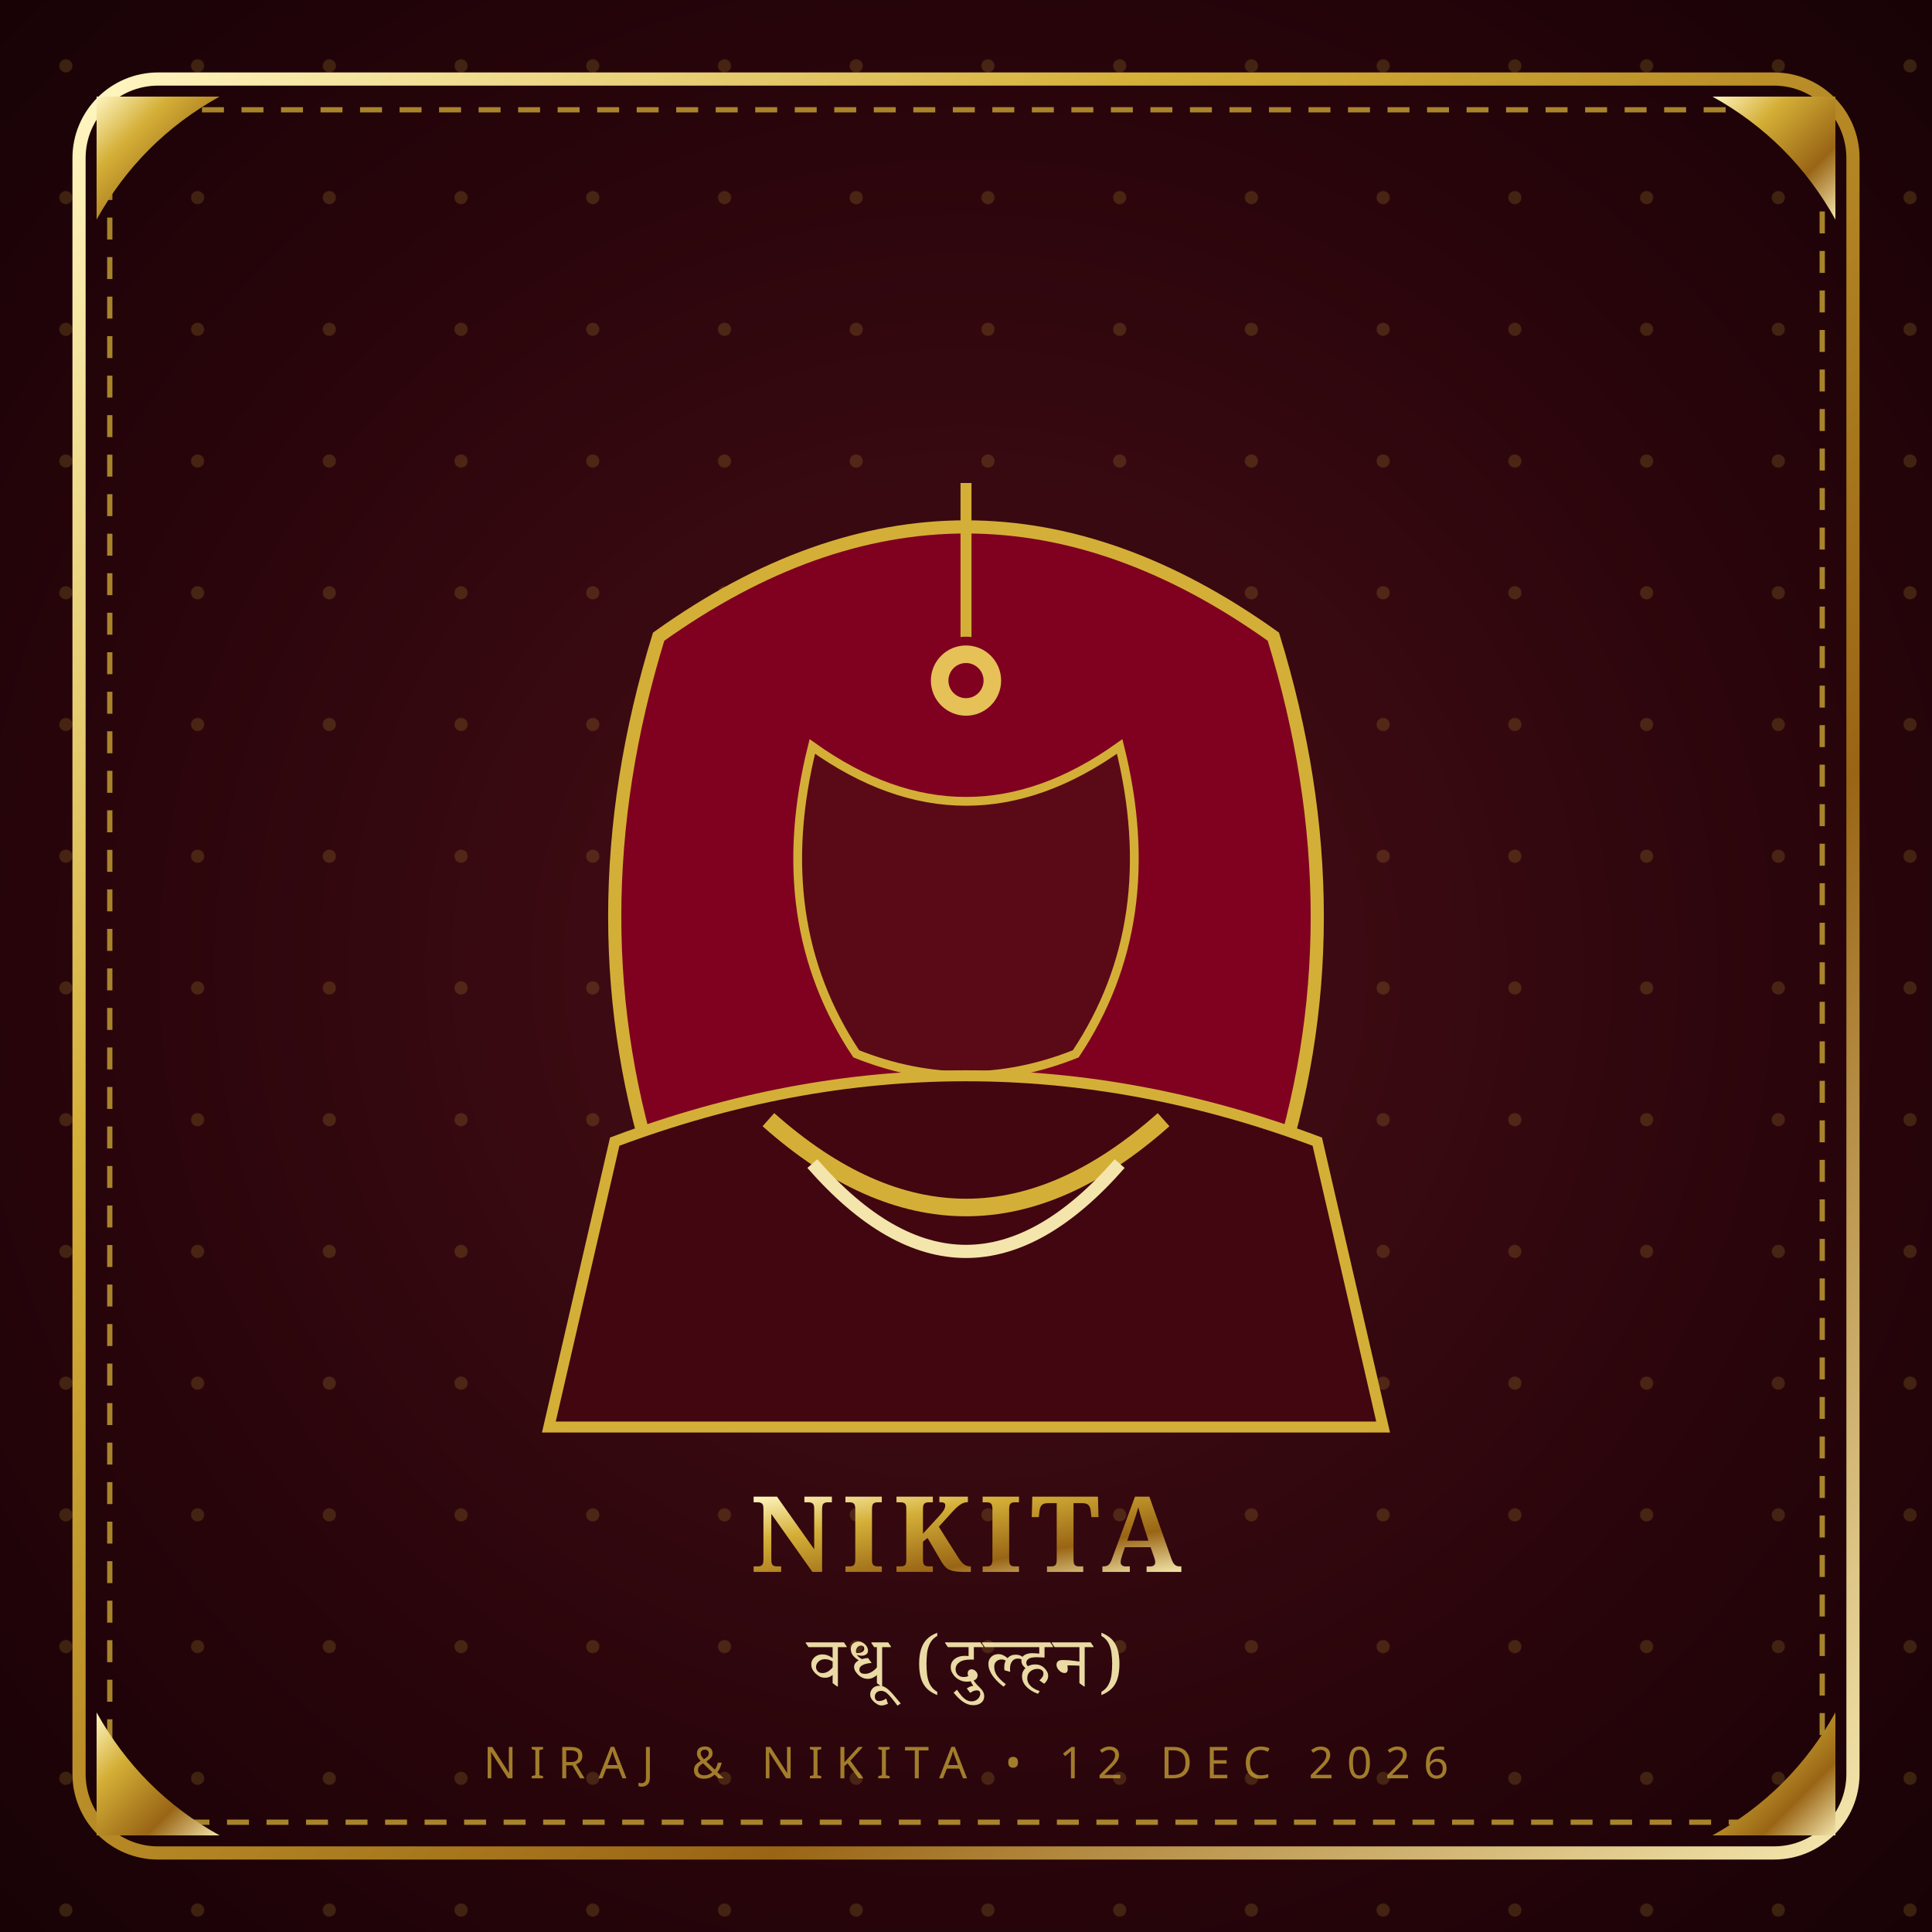
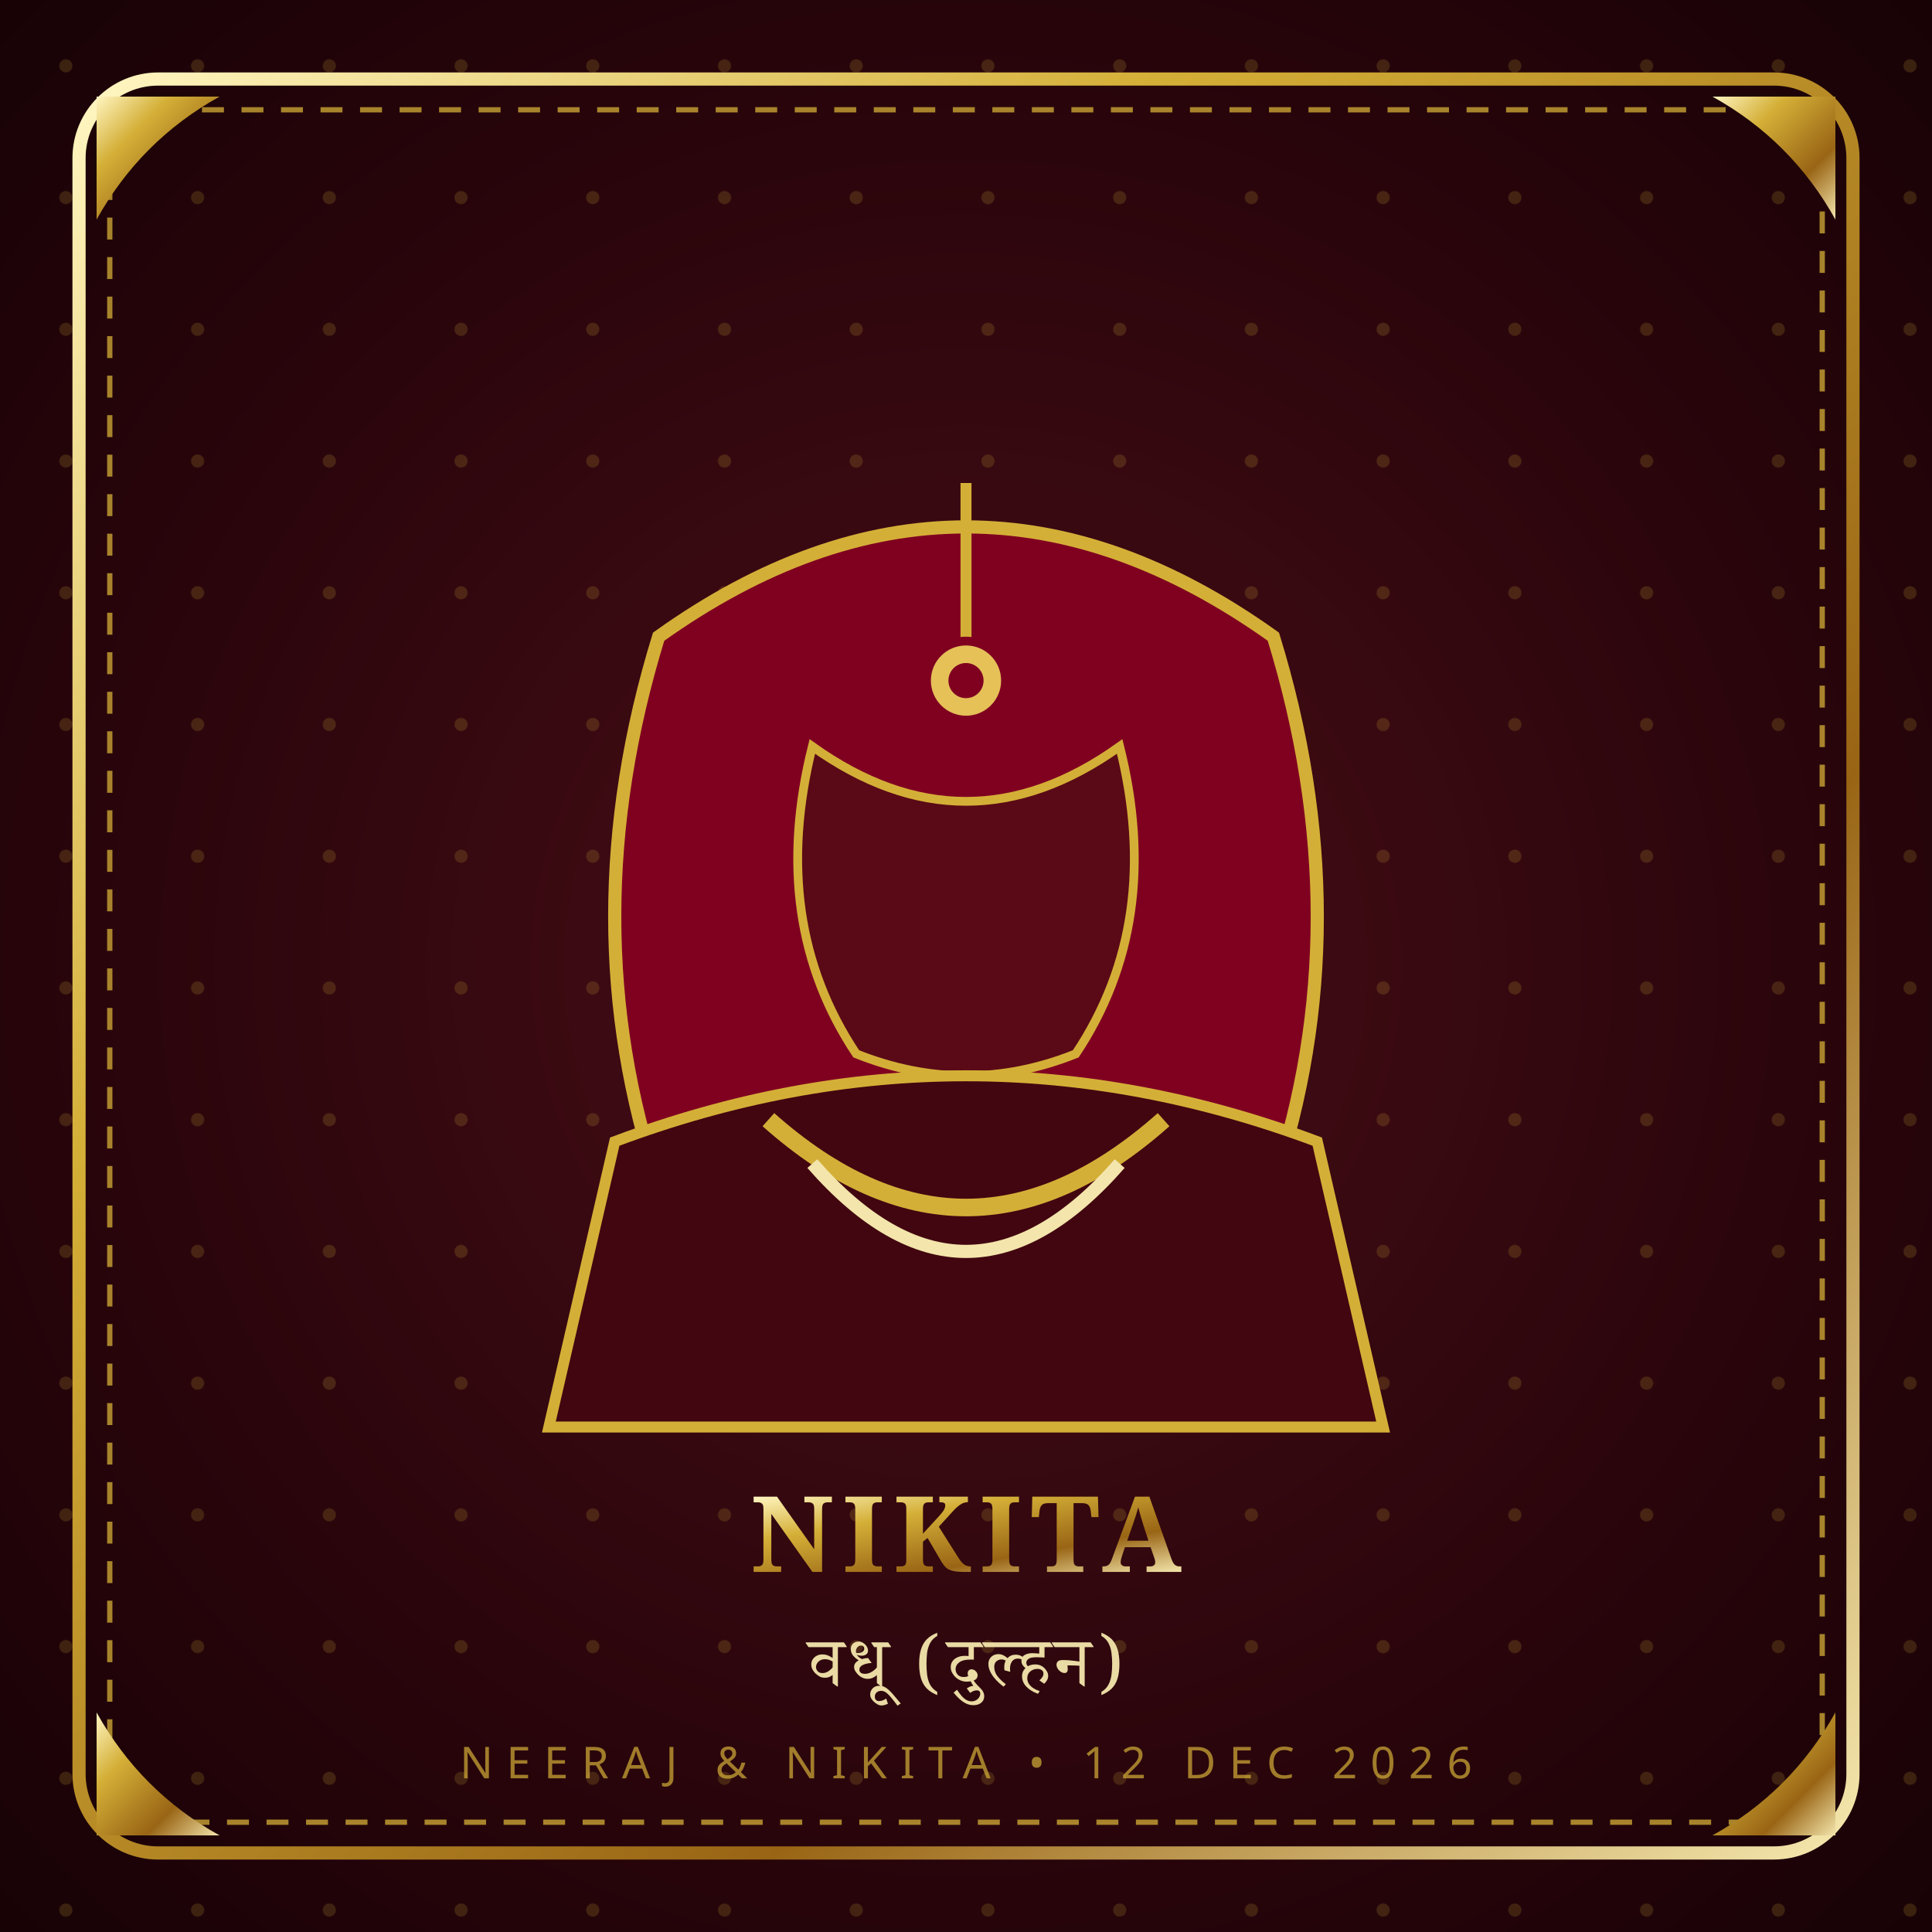
<svg xmlns="http://www.w3.org/2000/svg" viewBox="0 0 440 440" width="440" height="440">
  <defs>
    <radialGradient id="bgGrad" cx="50%" cy="50%" r="75%">
      <stop offset="0%" stop-color="#4A0E17" />
      <stop offset="65%" stop-color="#26040A" />
      <stop offset="100%" stop-color="#140205" />
    </radialGradient>
    <linearGradient id="goldGrad" x1="0%" y1="0%" x2="100%" y2="100%">
      <stop offset="0%" stop-color="#FFF5C0" />
      <stop offset="30%" stop-color="#D4AF37" />
      <stop offset="70%" stop-color="#996515" />
      <stop offset="100%" stop-color="#F3E5AB" />
    </linearGradient>
    <pattern id="gridPat" width="30" height="30" patternUnits="userSpaceOnUse">
      <circle cx="15" cy="15" r="1.5" fill="#D4AF37" opacity="0.18" />
    </pattern>
  </defs>
  <rect width="440" height="440" fill="url(#bgGrad)" />
  <rect width="440" height="440" fill="url(#gridPat)" />
  <rect x="18" y="18" width="404" height="404" rx="18" fill="none" stroke="url(#goldGrad)" stroke-width="3" />
  <rect x="25" y="25" width="390" height="390" rx="12" fill="none" stroke="#D4AF37" stroke-width="1.2" stroke-dasharray="5,4" opacity="0.75" />
  <g fill="url(#goldGrad)">
    <path d="M22,22 L50,22 Q32,32 22,50 Z" />
    <path d="M418,22 L390,22 Q408,32 418,50 Z" />
    <path d="M22,418 L50,418 Q32,408 22,390 Z" />
    <path d="M418,418 L390,418 Q408,408 418,390 Z" />
  </g>
  <g>
    <path d="M150,145 Q220,95 290,145 Q310,210 290,270 Q220,280 150,270 Q130,210 150,145 Z" fill="#800020" stroke="#D4AF37" stroke-width="3" />
    <line x1="220" y1="110" x2="220" y2="150" stroke="#D4AF37" stroke-width="2.5" />
    <circle cx="220" cy="155" r="9" fill="#E5C158" stroke="#800020" stroke-width="2" />
    <circle cx="220" cy="155" r="4" fill="#800020" />
    <circle cx="205" cy="205" r="10" fill="none" stroke="#D4AF37" stroke-width="2" />
    <path d="M205,200 Q235,195 255,220" fill="none" stroke="#D4AF37" stroke-width="1.5" stroke-dasharray="3,3" />
    <path d="M185,170 Q220,195 255,170 Q265,210 245,240 Q220,250 195,240 Q175,210 185,170 Z" fill="#5A0A16" stroke="#D4AF37" stroke-width="2" />
    <path d="M140,260 Q220,230 300,260 L315,325 L125,325 Z" fill="#420610" stroke="#D4AF37" stroke-width="2.5" />
    <path d="M175,255 Q220,295 265,255" fill="none" stroke="#D4AF37" stroke-width="4" />
    <path d="M185,265 Q220,305 255,265" fill="none" stroke="#F3E5AB" stroke-width="3" />
  </g>
  <text x="220" y="358" font-family="'Cinzel', 'Playfair Display', Georgia, serif" font-size="24" font-weight="bold" fill="url(#goldGrad)" text-anchor="middle" letter-spacing="2">NIKITA</text>
  <text x="220" y="384" font-family="'Yatra One', 'Noto Serif Devanagari', Georgia, serif" font-size="16" fill="#F3E5AB" text-anchor="middle" opacity="0.95" letter-spacing="1">वधू (दुल्हन)</text>
-   <text x="220" y="405" font-family="sans-serif" font-size="10" fill="#D4AF37" text-anchor="middle" opacity="0.7" letter-spacing="3">NIRAJ &amp; NIKITA • 12 DEC 2026</text>
+   <text x="220" y="405" font-family="sans-serif" font-size="10" fill="#D4AF37" text-anchor="middle" opacity="0.7" letter-spacing="3">NEERAJ &amp; NIKITA • 12 DEC 2026</text>
</svg>
